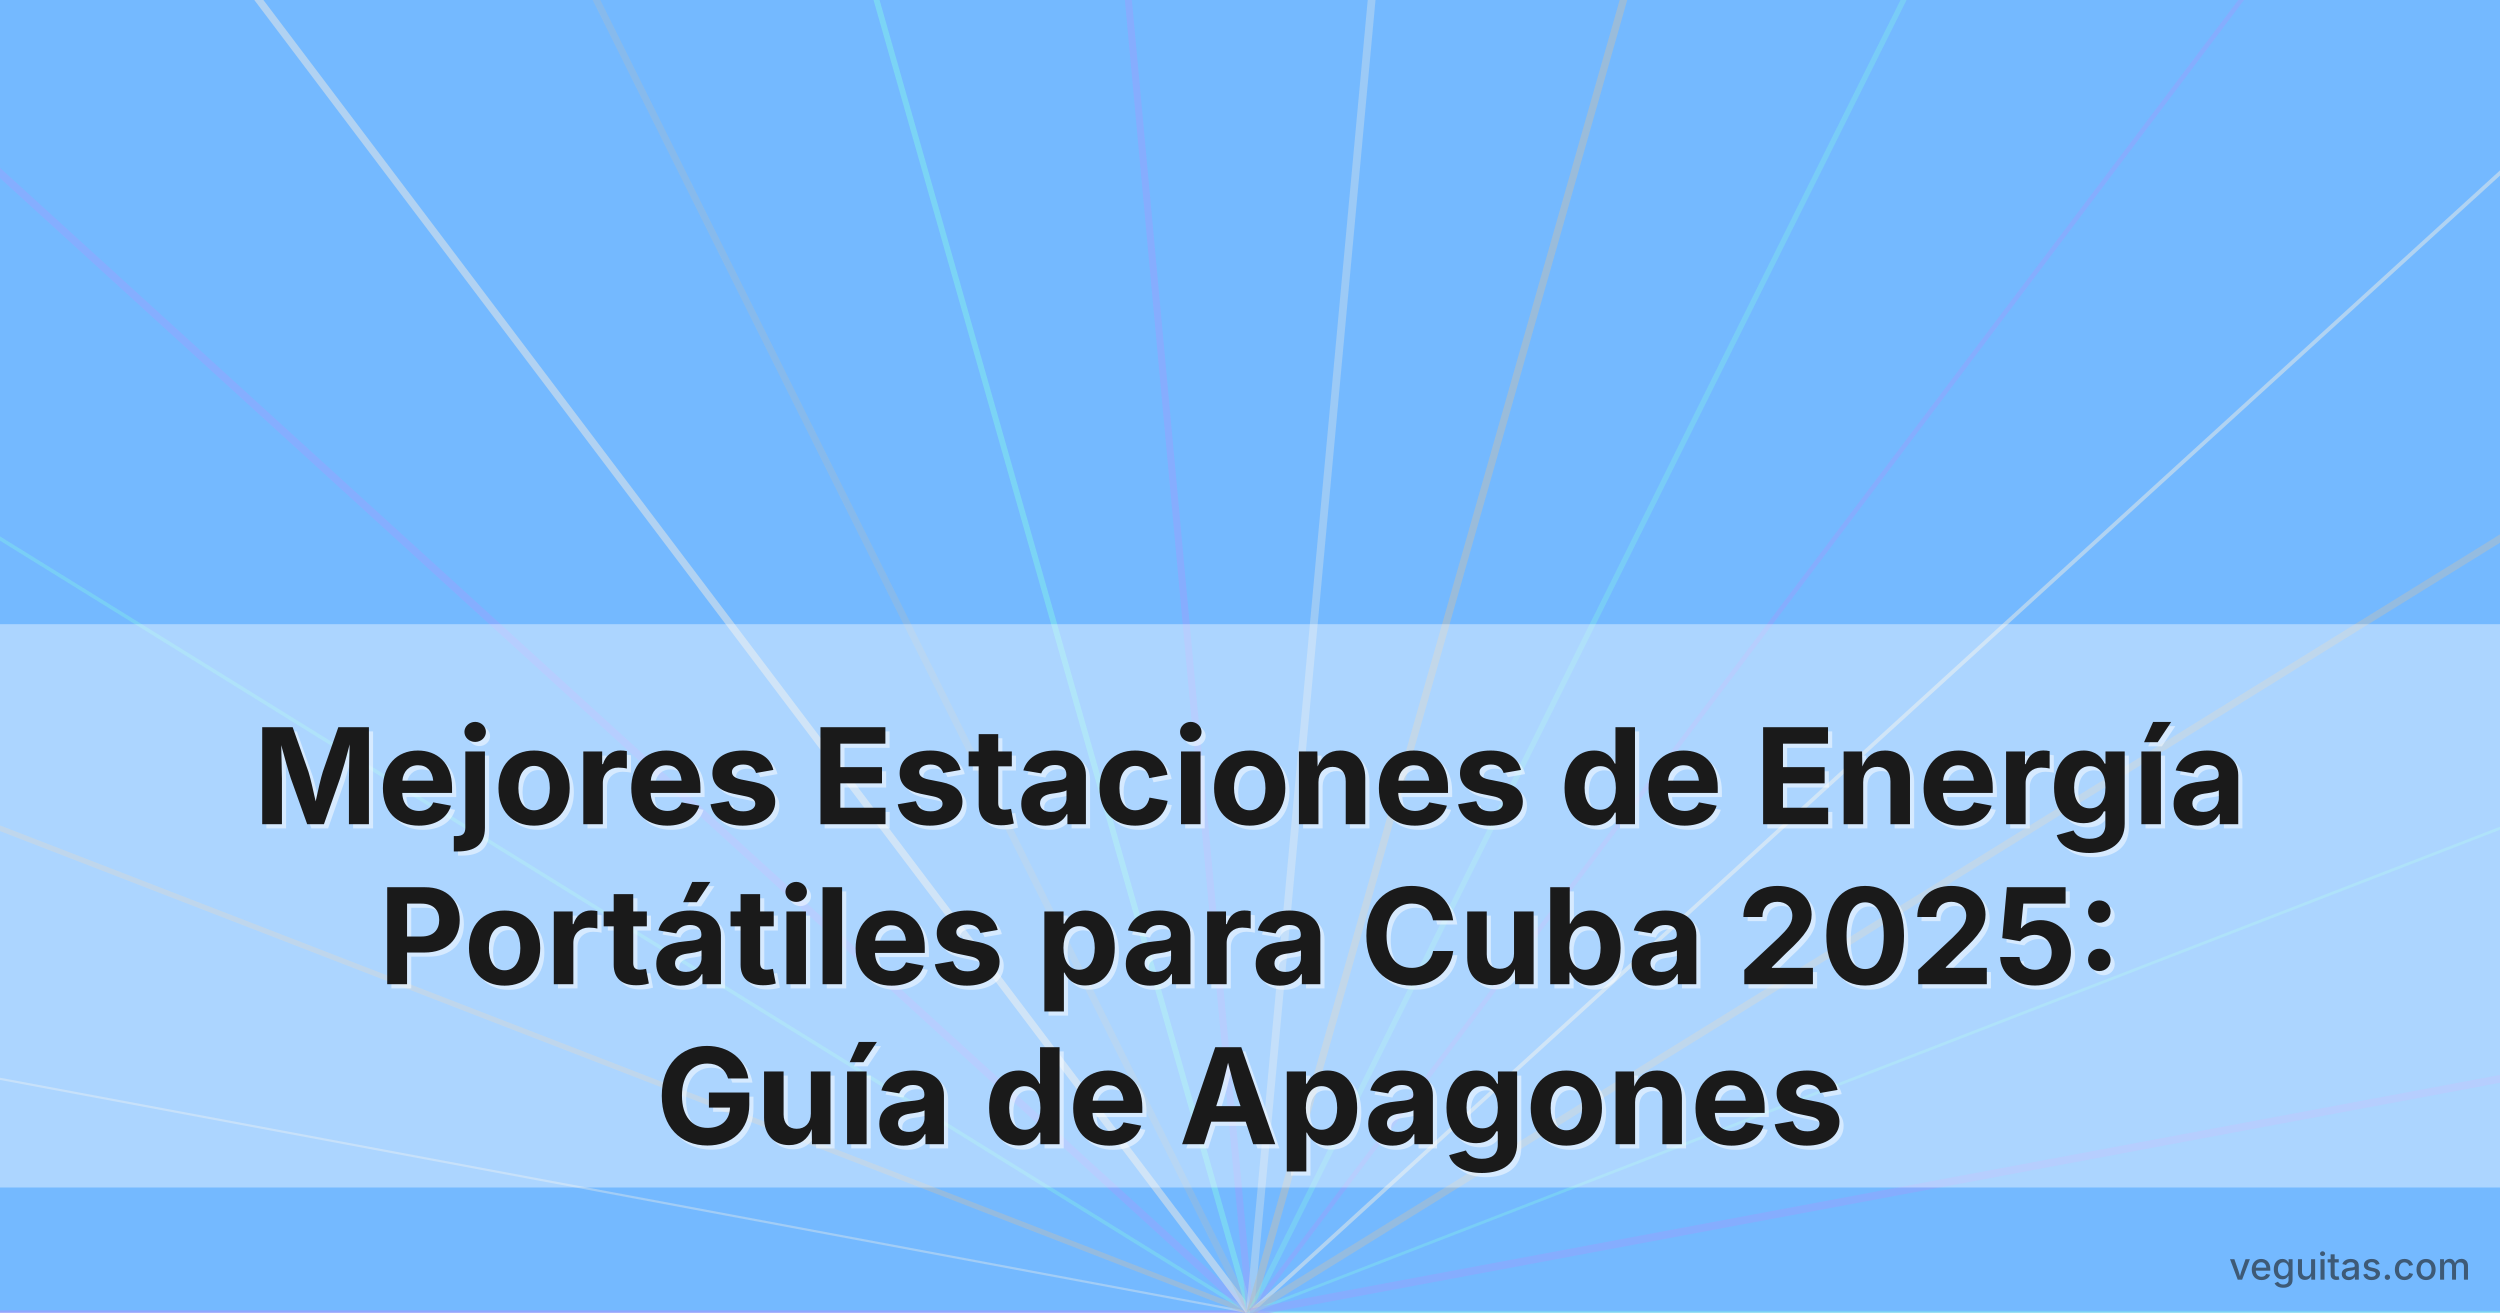
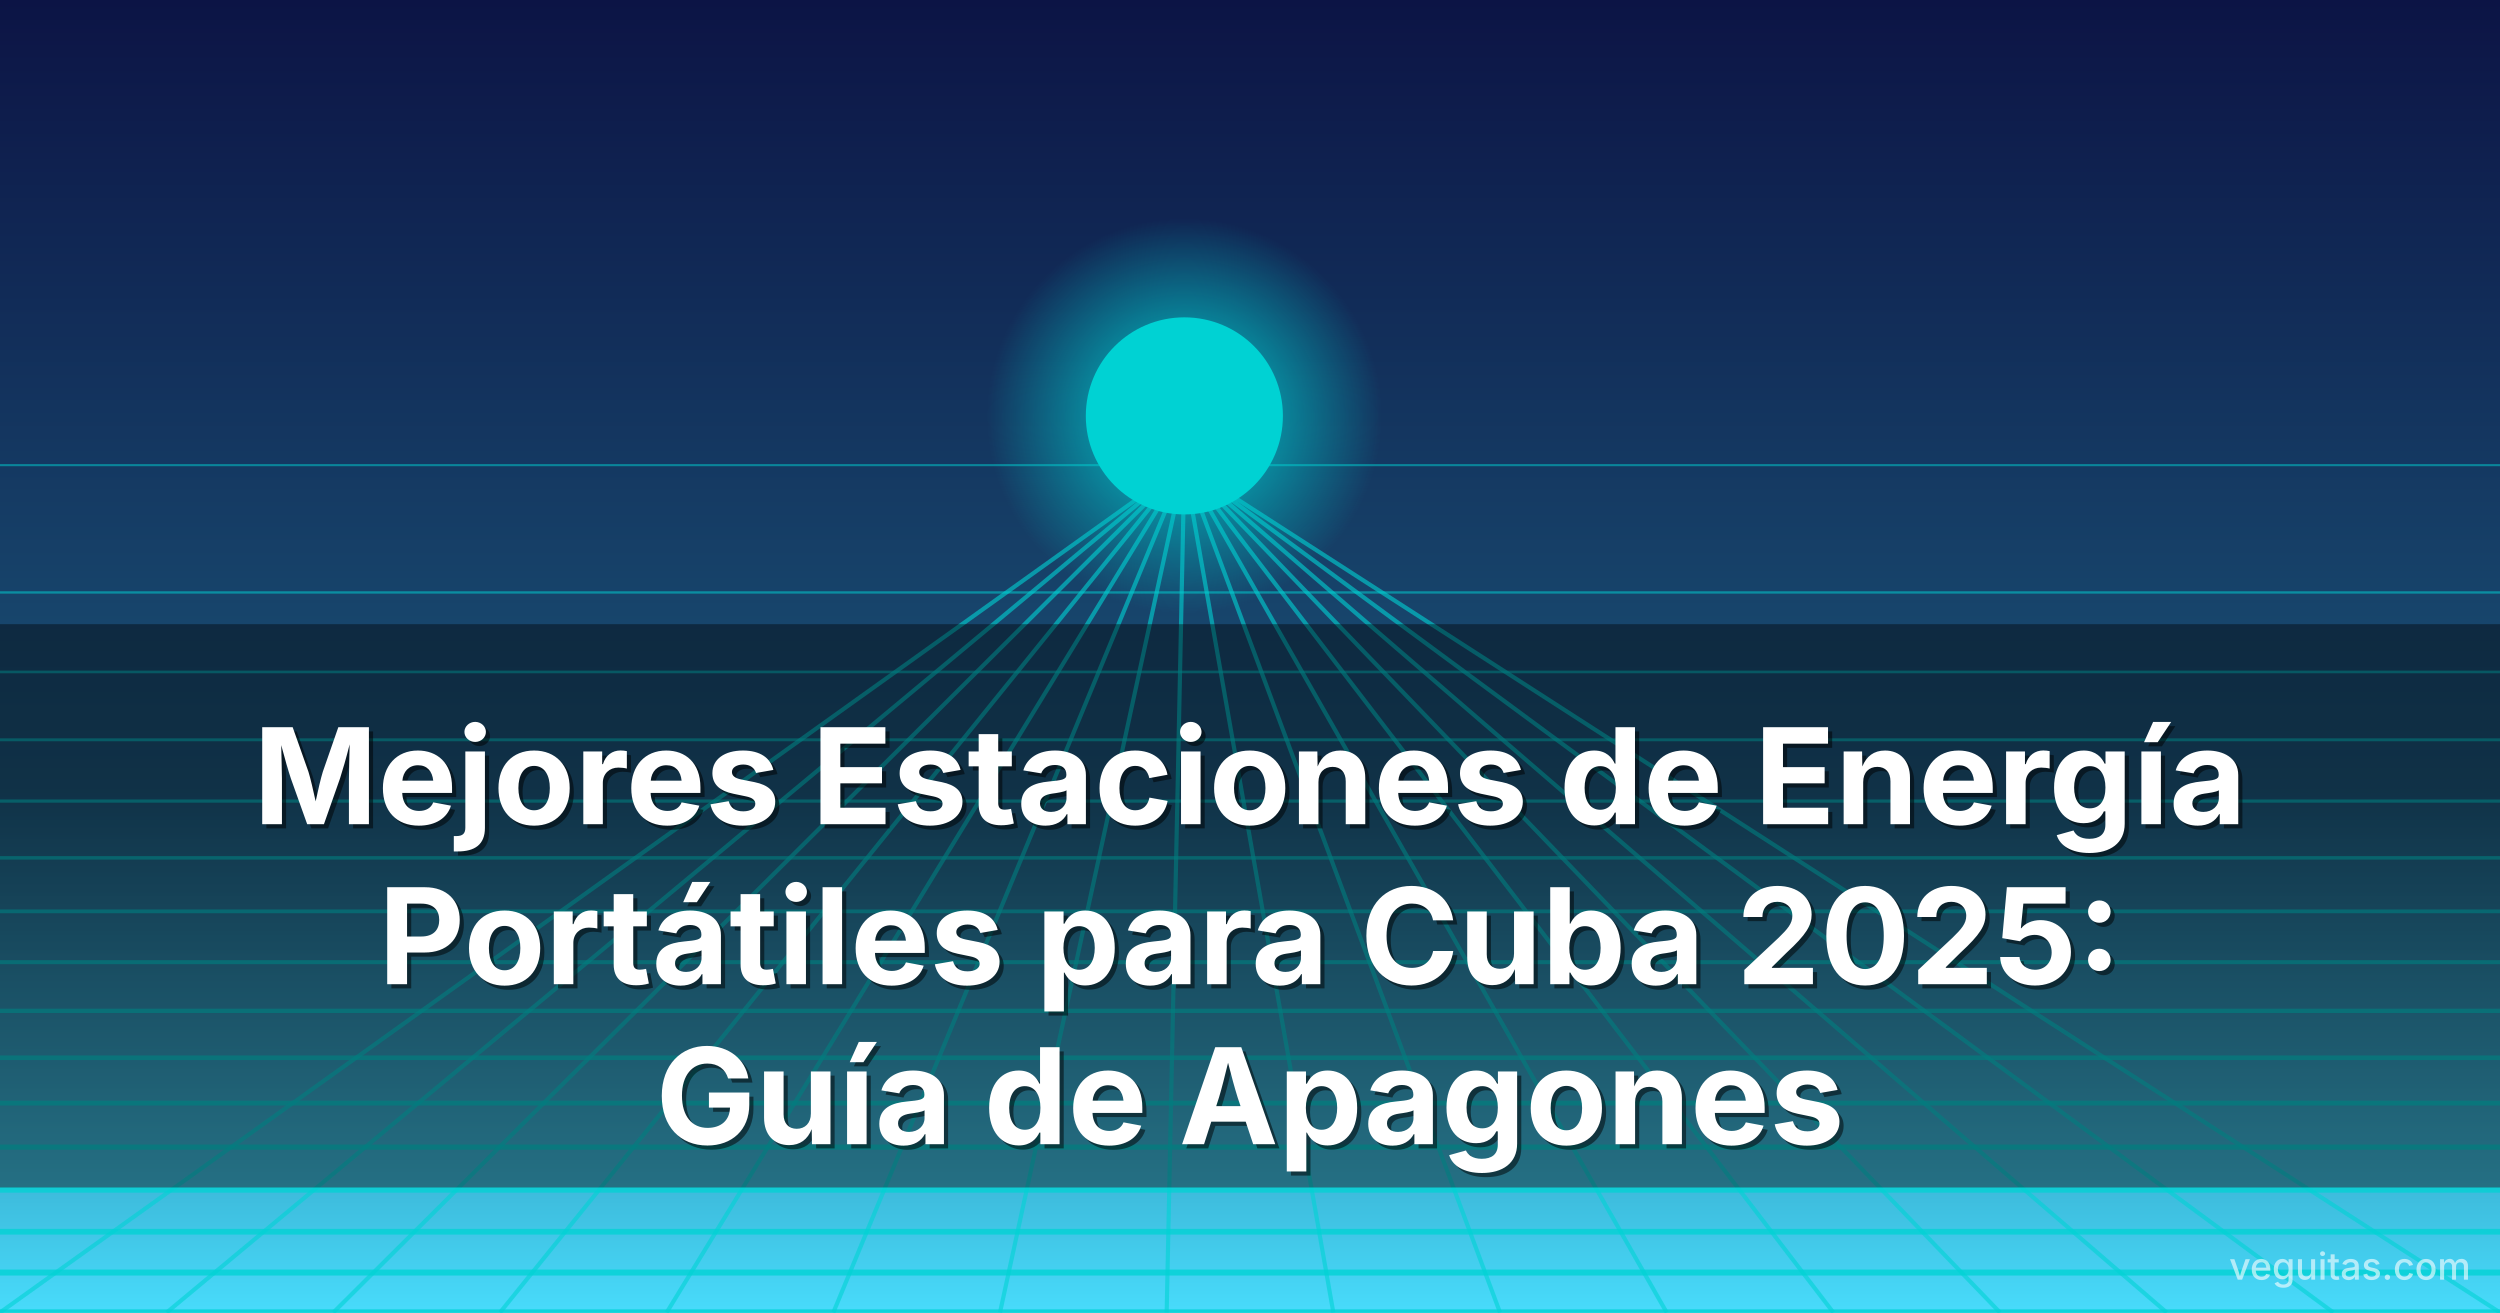
<svg xmlns="http://www.w3.org/2000/svg" version="1.1" width="1200" height="630" viewBox="0 0 1200 630">
-   <rect width="1200" height="630" fill="#74b9ff" />
-   <line x1="600" y1="630" x2="1955.323" y2="630" stroke-opacity="0.463" stroke-width="1.565" stroke="#81ecec" />
-   <line x1="600" y1="630" x2="1932.246" y2="879.04" stroke-opacity="0.41" stroke-width="3.794" stroke="#a29bfe" />
-   <line x1="600" y1="630" x2="1863.801" y2="1119.599" stroke-opacity="0.362" stroke-width="2.222" stroke="#dfe6e9" />
-   <line x1="600" y1="630" x2="1752.319" y2="1343.486" stroke-opacity="0.576" stroke-width="3.882" stroke="#b2bec3" />
-   <line x1="600" y1="630" x2="1601.596" y2="1543.075" stroke-opacity="0.416" stroke-width="1.02" stroke="#81ecec" />
-   <line x1="600" y1="630" x2="1416.764" y2="1711.571" stroke-opacity="0.402" stroke-width="3.147" stroke="#a29bfe" />
-   <line x1="600" y1="630" x2="1204.119" y2="1843.235" stroke-opacity="0.361" stroke-width="2.971" stroke="#dfe6e9" />
-   <line x1="600" y1="630" x2="970.902" y2="1933.584" stroke-opacity="0.368" stroke-width="3.596" stroke="#b2bec3" />
-   <line x1="600" y1="630" x2="725.053" y2="1979.541" stroke-opacity="0.619" stroke-width="1.124" stroke="#81ecec" />
-   <line x1="600" y1="630" x2="474.947" y2="1979.541" stroke-opacity="0.615" stroke-width="3.022" stroke="#a29bfe" />
-   <line x1="600" y1="630" x2="229.098" y2="1933.584" stroke-opacity="0.489" stroke-width="1.972" stroke="#dfe6e9" />
-   <line x1="600" y1="630" x2="-4.119" y2="1843.235" stroke-opacity="0.463" stroke-width="3.125" stroke="#b2bec3" />
-   <line x1="600" y1="630" x2="-216.764" y2="1711.571" stroke-opacity="0.65" stroke-width="1.382" stroke="#81ecec" />
-   <line x1="600" y1="630" x2="-401.596" y2="1543.075" stroke-opacity="0.383" stroke-width="1.881" stroke="#a29bfe" />
-   <line x1="600" y1="630" x2="-552.319" y2="1343.486" stroke-opacity="0.608" stroke-width="2.873" stroke="#dfe6e9" />
-   <line x1="600" y1="630" x2="-663.801" y2="1119.599" stroke-opacity="0.391" stroke-width="1.352" stroke="#b2bec3" />
-   <line x1="600" y1="630" x2="-732.246" y2="879.04" stroke-opacity="0.565" stroke-width="2.349" stroke="#81ecec" />
-   <line x1="600" y1="630" x2="-755.323" y2="630" stroke-opacity="0.592" stroke-width="1.978" stroke="#a29bfe" />
-   <line x1="600" y1="630" x2="-732.246" y2="380.96" stroke-opacity="0.425" stroke-width="1.055" stroke="#dfe6e9" />
-   <line x1="600" y1="630" x2="-663.801" y2="140.401" stroke-opacity="0.533" stroke-width="2.531" stroke="#b2bec3" />
-   <line x1="600" y1="630" x2="-552.319" y2="-83.486" stroke-opacity="0.43" stroke-width="1.735" stroke="#81ecec" />
-   <line x1="600" y1="630" x2="-401.596" y2="-283.075" stroke-opacity="0.37" stroke-width="3.652" stroke="#a29bfe" />
-   <line x1="600" y1="630" x2="-216.764" y2="-451.571" stroke-opacity="0.571" stroke-width="3.49" stroke="#dfe6e9" />
-   <line x1="600" y1="630" x2="-4.119" y2="-583.235" stroke-opacity="0.317" stroke-width="3.295" stroke="#b2bec3" />
-   <line x1="600" y1="630" x2="229.098" y2="-673.584" stroke-opacity="0.534" stroke-width="2.776" stroke="#81ecec" />
-   <line x1="600" y1="630" x2="474.947" y2="-719.541" stroke-opacity="0.396" stroke-width="3.347" stroke="#a29bfe" />
-   <line x1="600" y1="630" x2="725.053" y2="-719.541" stroke-opacity="0.379" stroke-width="3.725" stroke="#dfe6e9" />
-   <line x1="600" y1="630" x2="970.902" y2="-673.584" stroke-opacity="0.61" stroke-width="3.489" stroke="#b2bec3" />
-   <line x1="600" y1="630" x2="1204.119" y2="-583.235" stroke-opacity="0.392" stroke-width="2.605" stroke="#81ecec" />
-   <line x1="600" y1="630" x2="1416.764" y2="-451.571" stroke-opacity="0.372" stroke-width="2.228" stroke="#a29bfe" />
-   <line x1="600" y1="630" x2="1601.596" y2="-283.075" stroke-opacity="0.564" stroke-width="1.856" stroke="#dfe6e9" />
-   <line x1="600" y1="630" x2="1752.319" y2="-83.486" stroke-opacity="0.527" stroke-width="3.405" stroke="#b2bec3" />
-   <line x1="600" y1="630" x2="1863.801" y2="140.401" stroke-opacity="0.407" stroke-width="1.386" stroke="#81ecec" />
-   <line x1="600" y1="630" x2="1932.246" y2="380.96" stroke-opacity="0.372" stroke-width="3.725" stroke="#a29bfe" />
-   <rect width="1200" height="270.4" x="0" y="299.6" fill="rgba(255,255,255,0.4)" />
-   <text font-family="system-ui, -apple-system, sans-serif" font-size="64" font-weight="700" text-anchor="middle" fill="rgba(255,255,255,0.5)" x="602" y="397.628">
+   <defs>
+     <linearGradient x1="0" y1="0" x2="0" y2="1" id="SvgjsLinearGradient1046">
+       <stop stop-color="#0c1445" offset="0" />
+       <stop stop-color="#1a5276" offset="0.6" />
+       <stop stop-color="#48dbfb" offset="1" />
+     </linearGradient>
+     <radialGradient id="SvgjsRadialGradient1047">
+       <stop stop-opacity="1" stop-color="#00d2d3" offset="0" />
+       <stop stop-opacity="0.5" stop-color="#00d2d3" offset="0.5" />
+       <stop stop-opacity="0" stop-color="#00d2d3" offset="1" />
+     </radialGradient>
+   </defs>
+   <rect width="1200" height="630" fill="url(#SvgjsLinearGradient1046)" />
+   <line x1="0" y1="223.276" x2="1200" y2="223.276" stroke-opacity="0.5" stroke-width="1" stroke="#00d2d3" />
+   <line x1="0" y1="284.375" x2="1200" y2="284.375" stroke-opacity="0.52" stroke-width="1.133" stroke="#00d2d3" />
+   <line x1="0" y1="322.532" x2="1200" y2="322.532" stroke-opacity="0.54" stroke-width="1.267" stroke="#00d2d3" />
+   <line x1="0" y1="355.108" x2="1200" y2="355.108" stroke-opacity="0.56" stroke-width="1.4" stroke="#00d2d3" />
+   <line x1="0" y1="384.518" x2="1200" y2="384.518" stroke-opacity="0.58" stroke-width="1.533" stroke="#00d2d3" />
+   <line x1="0" y1="411.778" x2="1200" y2="411.778" stroke-opacity="0.6" stroke-width="1.667" stroke="#00d2d3" />
+   <line x1="0" y1="437.438" x2="1200" y2="437.438" stroke-opacity="0.62" stroke-width="1.8" stroke="#00d2d3" />
+   <line x1="0" y1="461.84" x2="1200" y2="461.84" stroke-opacity="0.64" stroke-width="1.933" stroke="#00d2d3" />
+   <line x1="0" y1="485.214" x2="1200" y2="485.214" stroke-opacity="0.66" stroke-width="2.067" stroke="#00d2d3" />
+   <line x1="0" y1="507.726" x2="1200" y2="507.726" stroke-opacity="0.68" stroke-width="2.2" stroke="#00d2d3" />
+   <line x1="0" y1="529.498" x2="1200" y2="529.498" stroke-opacity="0.7" stroke-width="2.333" stroke="#00d2d3" />
+   <line x1="0" y1="550.625" x2="1200" y2="550.625" stroke-opacity="0.72" stroke-width="2.467" stroke="#00d2d3" />
+   <line x1="0" y1="571.183" x2="1200" y2="571.183" stroke-opacity="0.74" stroke-width="2.6" stroke="#00d2d3" />
+   <line x1="0" y1="591.232" x2="1200" y2="591.232" stroke-opacity="0.76" stroke-width="2.733" stroke="#00d2d3" />
+   <line x1="0" y1="610.824" x2="1200" y2="610.824" stroke-opacity="0.78" stroke-width="2.867" stroke="#00d2d3" />
+   <line x1="0" y1="630" x2="1200" y2="630" stroke-opacity="0.8" stroke-width="3" stroke="#00d2d3" />
+   <line x1="568.493" y1="223.276" x2="0" y2="630" stroke-opacity="0.6" stroke-width="2" stroke="#00d2d3" />
+   <line x1="568.493" y1="223.276" x2="80" y2="630" stroke-opacity="0.6" stroke-width="2" stroke="#00d2d3" />
+   <line x1="568.493" y1="223.276" x2="160" y2="630" stroke-opacity="0.6" stroke-width="2" stroke="#00d2d3" />
+   <line x1="568.493" y1="223.276" x2="240" y2="630" stroke-opacity="0.6" stroke-width="2" stroke="#00d2d3" />
+   <line x1="568.493" y1="223.276" x2="320" y2="630" stroke-opacity="0.6" stroke-width="2" stroke="#00d2d3" />
+   <line x1="568.493" y1="223.276" x2="400" y2="630" stroke-opacity="0.6" stroke-width="2" stroke="#00d2d3" />
+   <line x1="568.493" y1="223.276" x2="480" y2="630" stroke-opacity="0.6" stroke-width="2" stroke="#00d2d3" />
+   <line x1="568.493" y1="223.276" x2="560" y2="630" stroke-opacity="0.6" stroke-width="2" stroke="#00d2d3" />
+   <line x1="568.493" y1="223.276" x2="640" y2="630" stroke-opacity="0.6" stroke-width="2" stroke="#00d2d3" />
+   <line x1="568.493" y1="223.276" x2="720" y2="630" stroke-opacity="0.6" stroke-width="2" stroke="#00d2d3" />
+   <line x1="568.493" y1="223.276" x2="800" y2="630" stroke-opacity="0.6" stroke-width="2" stroke="#00d2d3" />
+   <line x1="568.493" y1="223.276" x2="880" y2="630" stroke-opacity="0.6" stroke-width="2" stroke="#00d2d3" />
+   <line x1="568.493" y1="223.276" x2="960" y2="630" stroke-opacity="0.6" stroke-width="2" stroke="#00d2d3" />
+   <line x1="568.493" y1="223.276" x2="1040" y2="630" stroke-opacity="0.6" stroke-width="2" stroke="#00d2d3" />
+   <line x1="568.493" y1="223.276" x2="1120" y2="630" stroke-opacity="0.6" stroke-width="2" stroke="#00d2d3" />
+   <line x1="568.493" y1="223.276" x2="1200" y2="630" stroke-opacity="0.6" stroke-width="2" stroke="#00d2d3" />
+   <circle r="94.603" cx="568.493" cy="199.625" fill="url(#SvgjsRadialGradient1047)" />
+   <circle r="47.302" cx="568.493" cy="199.625" fill="#00d2d3" />
+   <rect width="1200" height="270.4" x="0" y="299.6" fill="rgba(0,0,0,0.4)" />
+   <text font-family="system-ui, -apple-system, sans-serif" font-size="64" font-weight="700" text-anchor="middle" fill="rgba(0,0,0,0.5)" x="602" y="397.628">
    <tspan dy="0" x="602">Mejores Estaciones de Energía</tspan>
  </text>
-   <text font-family="system-ui, -apple-system, sans-serif" font-size="64" font-weight="700" text-anchor="middle" fill="#1a1a1a" x="600" y="395.628">
+   <text font-family="system-ui, -apple-system, sans-serif" font-size="64" font-weight="700" text-anchor="middle" fill="#ffffff" x="600" y="395.628">
    <tspan dy="0" x="600">Mejores Estaciones de Energía</tspan>
  </text>
-   <text font-family="system-ui, -apple-system, sans-serif" font-size="64" font-weight="700" text-anchor="middle" fill="rgba(255,255,255,0.5)" x="602" y="474.428">
+   <text font-family="system-ui, -apple-system, sans-serif" font-size="64" font-weight="700" text-anchor="middle" fill="rgba(0,0,0,0.5)" x="602" y="474.428">
    <tspan dy="0" x="602">Portátiles para Cuba 2025:</tspan>
  </text>
-   <text font-family="system-ui, -apple-system, sans-serif" font-size="64" font-weight="700" text-anchor="middle" fill="#1a1a1a" x="600" y="472.428">
+   <text font-family="system-ui, -apple-system, sans-serif" font-size="64" font-weight="700" text-anchor="middle" fill="#ffffff" x="600" y="472.428">
    <tspan dy="0" x="600">Portátiles para Cuba 2025:</tspan>
  </text>
-   <text font-family="system-ui, -apple-system, sans-serif" font-size="64" font-weight="700" text-anchor="middle" fill="rgba(255,255,255,0.5)" x="602" y="551.228">
+   <text font-family="system-ui, -apple-system, sans-serif" font-size="64" font-weight="700" text-anchor="middle" fill="rgba(0,0,0,0.5)" x="602" y="551.228">
    <tspan dy="0" x="602">Guía de Apagones</tspan>
  </text>
-   <text font-family="system-ui, -apple-system, sans-serif" font-size="64" font-weight="700" text-anchor="middle" fill="#1a1a1a" x="600" y="549.228">
+   <text font-family="system-ui, -apple-system, sans-serif" font-size="64" font-weight="700" text-anchor="middle" fill="#ffffff" x="600" y="549.228">
    <tspan dy="0" x="600">Guía de Apagones</tspan>
  </text>
-   <text font-family="system-ui, -apple-system, sans-serif" font-size="18" font-weight="500" fill="#1a1a1a" opacity="0.6" x="1070" y="614.239">
+   <text font-family="system-ui, -apple-system, sans-serif" font-size="18" font-weight="500" fill="#ffffff" opacity="0.6" x="1070" y="614.239">
    <tspan dy="0" x="1070">veguitas.com</tspan>
  </text>
</svg>
